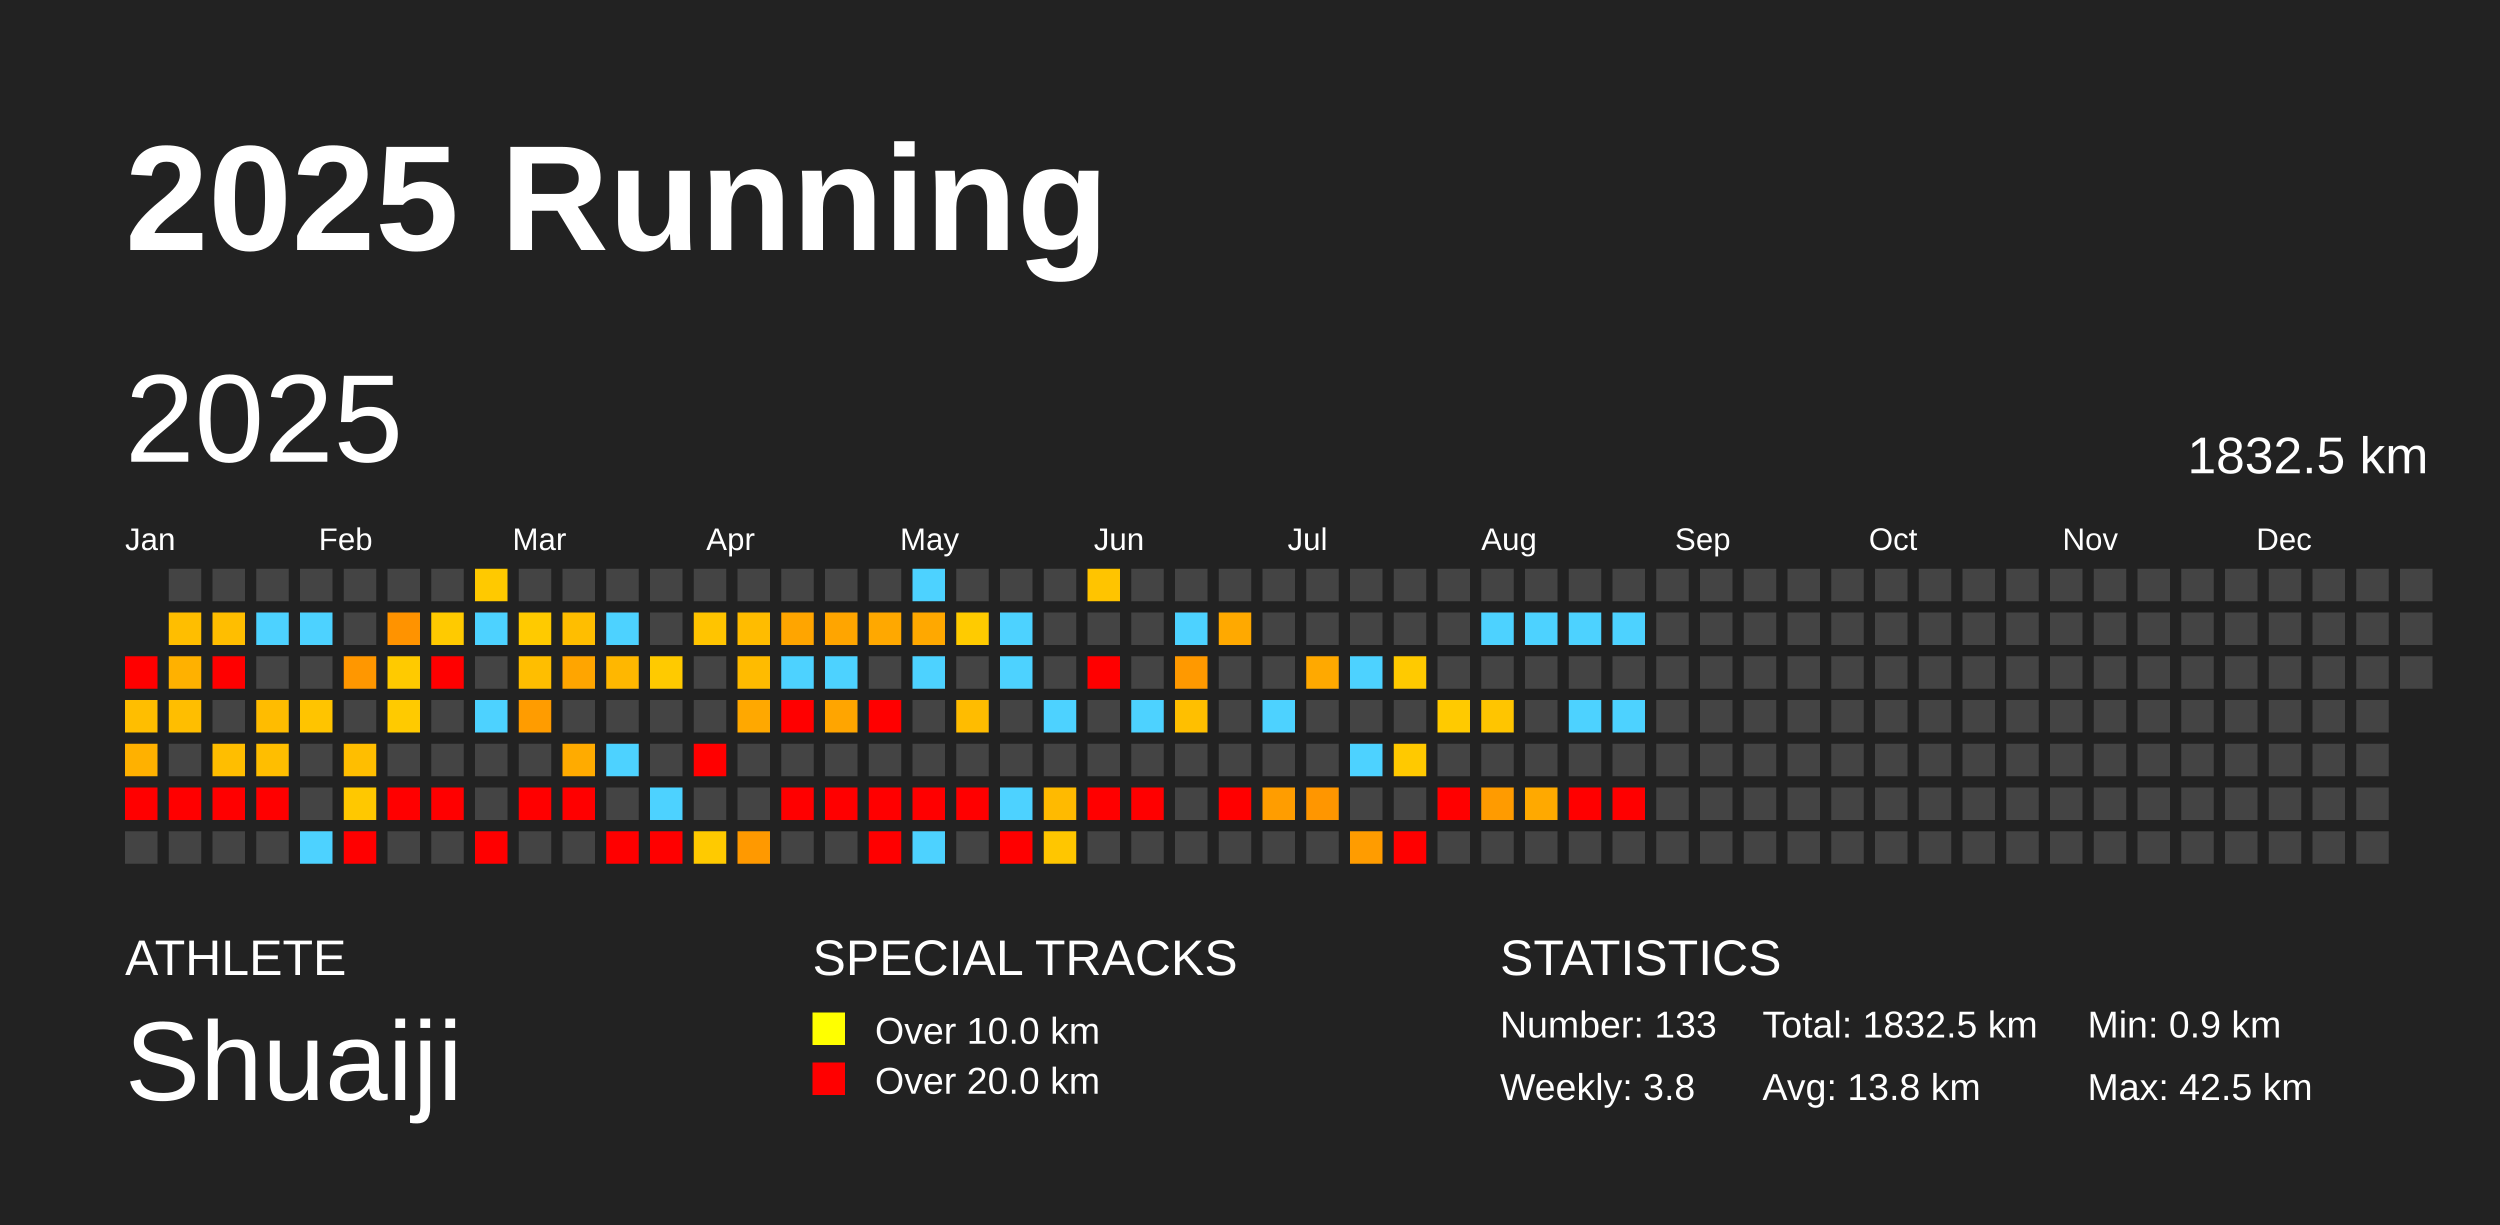
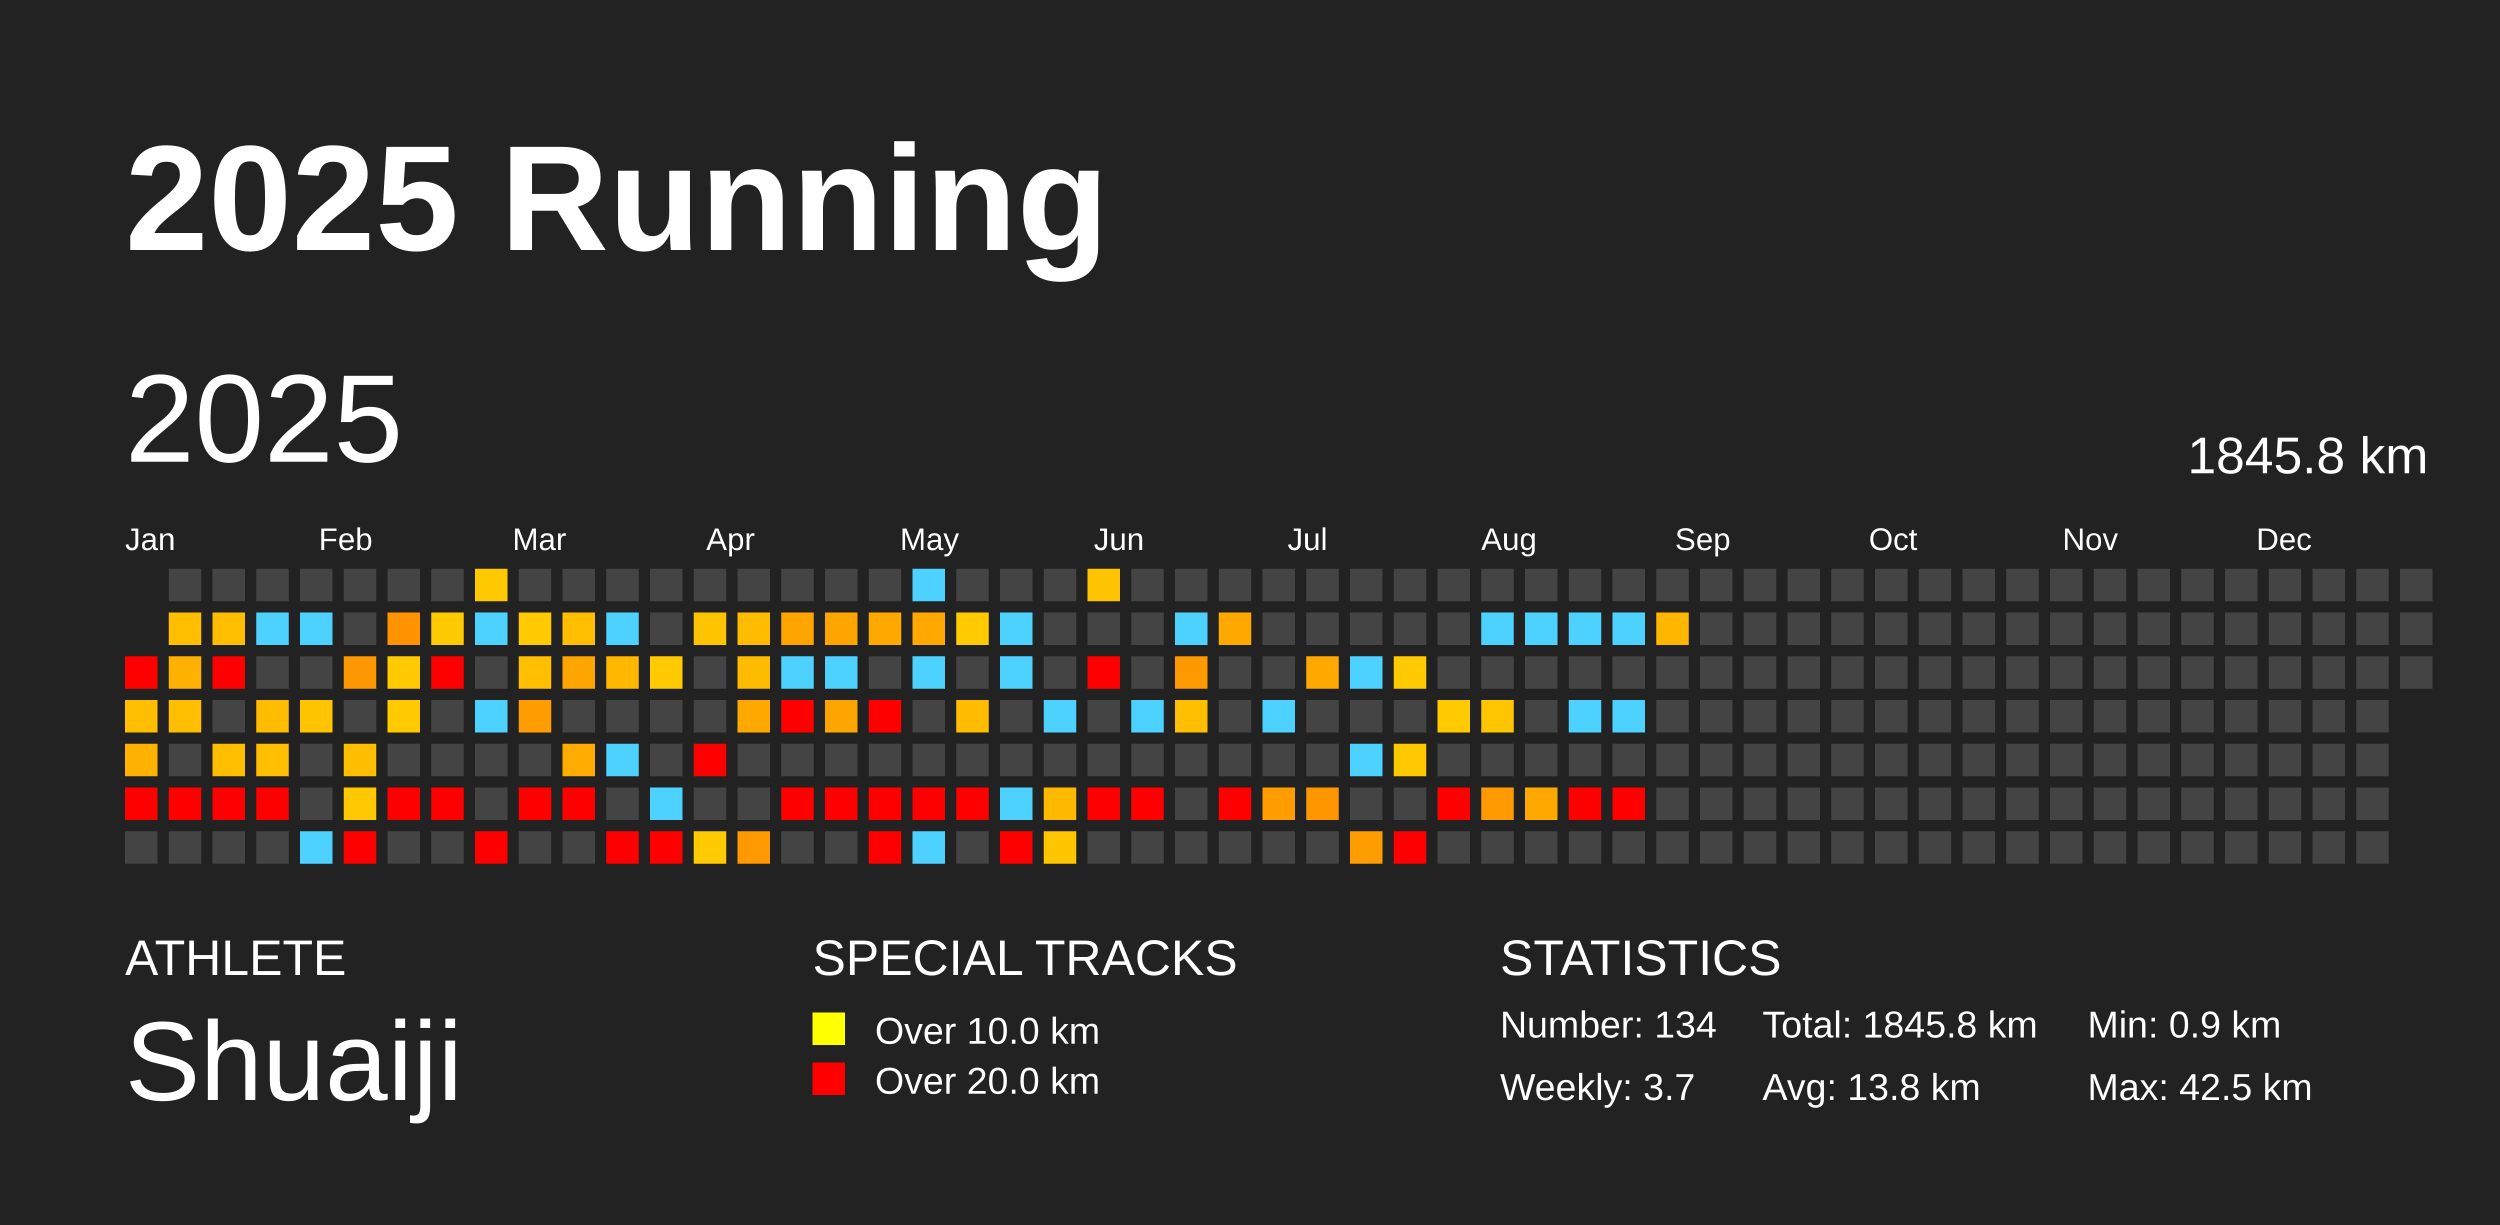
<svg xmlns="http://www.w3.org/2000/svg" baseProfile="full" height="98mm" version="1.1" viewBox="0,0,200,98" width="200mm">
  <defs />
  <rect fill="#222222" height="98" width="200" x="0" y="0" />
  <text fill="#FFFFFF" style="font-size:12px; font-family:Arial; font-weight:bold;" x="10" y="20">2025 Running</text>
  <text fill="#FFFFFF" style="font-size:4px; font-family:Arial" x="10" y="78">ATHLETE</text>
  <text fill="#FFFFFF" style="font-size:9px; font-family:Arial" x="10" y="88">Shuaiji</text>
  <text fill="#FFFFFF" style="font-size:4px; font-family:Arial" x="65" y="78">SPECIAL TRACKS</text>
  <rect fill="yellow" height="2.6" width="2.6" x="65" y="81" />
  <text fill="#FFFFFF" style="font-size:3px; font-family:Arial" x="70" y="83.5">Over 10.0 km</text>
  <rect fill="red" height="2.6" width="2.6" x="65" y="85" />
  <text fill="#FFFFFF" style="font-size:3px; font-family:Arial" x="70" y="87.5">Over 20.0 km</text>
  <text fill="#FFFFFF" style="font-size:4px; font-family:Arial" x="120" y="78">STATISTICS</text>
-   <text fill="#FFFFFF" style="font-size:3px; font-family:Arial" x="120" y="83">Number: 133</text>
-   <text fill="#FFFFFF" style="font-size:3px; font-family:Arial" x="120" y="88">Weekly: 3.8</text>
-   <text fill="#FFFFFF" style="font-size:3px; font-family:Arial" x="141" y="83">Total: 1832.5 km</text>
+   <text fill="#FFFFFF" style="font-size:3px; font-family:Arial" x="120" y="83">Number: 134</text>
+   <text fill="#FFFFFF" style="font-size:3px; font-family:Arial" x="120" y="88">Weekly: 3.7</text>
+   <text fill="#FFFFFF" style="font-size:3px; font-family:Arial" x="141" y="83">Total: 1845.8 km</text>
  <text fill="#FFFFFF" style="font-size:3px; font-family:Arial" x="141" y="88">Avg: 13.8 km</text>
  <text fill="#FFFFFF" style="font-size:3px; font-family:Arial" x="167" y="83">Min: 0.9 km</text>
  <text fill="#FFFFFF" style="font-size:3px; font-family:Arial" x="167" y="88">Max: 42.5 km</text>
  <text dominant-baseline="hanging" fill="#FFFFFF" style="font-size:10.0px; font-family:Arial;" x="10" y="30">2025</text>
-   <text dominant-baseline="hanging" fill="#FFFFFF" style="font-size:4.125px; font-family:Arial;" x="175" y="35">1832.5 km</text>
+   <text dominant-baseline="hanging" fill="#FFFFFF" style="font-size:4.125px; font-family:Arial;" x="175" y="35">1845.8 km</text>
  <text fill="#FFFFFF" style="font-size:2.5px; font-family:Arial" x="10.0" y="44">Jan</text>
  <text fill="#FFFFFF" style="font-size:2.5px; font-family:Arial" x="25.5" y="44">Feb</text>
  <text fill="#FFFFFF" style="font-size:2.5px; font-family:Arial" x="41.0" y="44">Mar</text>
  <text fill="#FFFFFF" style="font-size:2.5px; font-family:Arial" x="56.5" y="44">Apr</text>
  <text fill="#FFFFFF" style="font-size:2.5px; font-family:Arial" x="72.0" y="44">May</text>
  <text fill="#FFFFFF" style="font-size:2.5px; font-family:Arial" x="87.5" y="44">Jun</text>
  <text fill="#FFFFFF" style="font-size:2.5px; font-family:Arial" x="103.0" y="44">Jul</text>
  <text fill="#FFFFFF" style="font-size:2.5px; font-family:Arial" x="118.5" y="44">Aug</text>
  <text fill="#FFFFFF" style="font-size:2.5px; font-family:Arial" x="134.0" y="44">Sep</text>
  <text fill="#FFFFFF" style="font-size:2.5px; font-family:Arial" x="149.5" y="44">Oct</text>
  <text fill="#FFFFFF" style="font-size:2.5px; font-family:Arial" x="165.0" y="44">Nov</text>
  <text fill="#FFFFFF" style="font-size:2.5px; font-family:Arial" x="180.5" y="44">Dec</text>
  <rect fill="red" height="2.6" width="2.6" x="10.0" y="52.5" />
  <rect fill="#ffbe00" height="2.6" width="2.6" x="10.0" y="56.0" />
  <rect fill="#ffb100" height="2.6" width="2.6" x="10.0" y="59.5" />
  <rect fill="red" height="2.6" width="2.6" x="10.0" y="63.0" />
  <rect fill="#444444" height="2.6" width="2.6" x="10.0" y="66.5" />
  <rect fill="#444444" height="2.6" width="2.6" x="13.5" y="45.5" />
  <rect fill="#ffbe00" height="2.6" width="2.6" x="13.5" y="49.0" />
  <rect fill="#ffb100" height="2.6" width="2.6" x="13.5" y="52.5" />
  <rect fill="#ffbe00" height="2.6" width="2.6" x="13.5" y="56.0" />
  <rect fill="#444444" height="2.6" width="2.6" x="13.5" y="59.5" />
  <rect fill="red" height="2.6" width="2.6" x="13.5" y="63.0" />
  <rect fill="#444444" height="2.6" width="2.6" x="13.5" y="66.5" />
  <rect fill="#444444" height="2.6" width="2.6" x="17.0" y="45.5" />
  <rect fill="#ffbe00" height="2.6" width="2.6" x="17.0" y="49.0" />
  <rect fill="red" height="2.6" width="2.6" x="17.0" y="52.5" />
  <rect fill="#444444" height="2.6" width="2.6" x="17.0" y="56.0" />
  <rect fill="#ffbe00" height="2.6" width="2.6" x="17.0" y="59.5" />
  <rect fill="red" height="2.6" width="2.6" x="17.0" y="63.0" />
  <rect fill="#444444" height="2.6" width="2.6" x="17.0" y="66.5" />
  <rect fill="#444444" height="2.6" width="2.6" x="20.5" y="45.5" />
  <rect fill="#4dd2ff" height="2.6" width="2.6" x="20.5" y="49.0" />
  <rect fill="#444444" height="2.6" width="2.6" x="20.5" y="52.5" />
  <rect fill="#ffbc00" height="2.6" width="2.6" x="20.5" y="56.0" />
  <rect fill="#ffbe00" height="2.6" width="2.6" x="20.5" y="59.5" />
  <rect fill="red" height="2.6" width="2.6" x="20.5" y="63.0" />
  <rect fill="#444444" height="2.6" width="2.6" x="20.5" y="66.5" />
  <rect fill="#444444" height="2.6" width="2.6" x="24.0" y="45.5" />
  <rect fill="#4dd2ff" height="2.6" width="2.6" x="24.0" y="49.0" />
  <rect fill="#444444" height="2.6" width="2.6" x="24.0" y="52.5" />
  <rect fill="#ffc400" height="2.6" width="2.6" x="24.0" y="56.0" />
  <rect fill="#444444" height="2.6" width="2.6" x="24.0" y="59.5" />
  <rect fill="#444444" height="2.6" width="2.6" x="24.0" y="63.0" />
  <rect fill="#4dd2ff" height="2.6" width="2.6" x="24.0" y="66.5" />
  <rect fill="#444444" height="2.6" width="2.6" x="27.5" y="45.5" />
  <rect fill="#444444" height="2.6" width="2.6" x="27.5" y="49.0" />
  <rect fill="#ff9700" height="2.6" width="2.6" x="27.5" y="52.5" />
  <rect fill="#444444" height="2.6" width="2.6" x="27.5" y="56.0" />
  <rect fill="#ffbe00" height="2.6" width="2.6" x="27.5" y="59.5" />
  <rect fill="#ffc800" height="2.6" width="2.6" x="27.5" y="63.0" />
  <rect fill="red" height="2.6" width="2.6" x="27.5" y="66.5" />
  <rect fill="#444444" height="2.6" width="2.6" x="31.0" y="45.5" />
  <rect fill="#ff9300" height="2.6" width="2.6" x="31.0" y="49.0" />
  <rect fill="#ffca00" height="2.6" width="2.6" x="31.0" y="52.5" />
  <rect fill="#ffca00" height="2.6" width="2.6" x="31.0" y="56.0" />
  <rect fill="#444444" height="2.6" width="2.6" x="31.0" y="59.5" />
  <rect fill="red" height="2.6" width="2.6" x="31.0" y="63.0" />
  <rect fill="#444444" height="2.6" width="2.6" x="31.0" y="66.5" />
  <rect fill="#444444" height="2.6" width="2.6" x="34.5" y="45.5" />
  <rect fill="#ffca00" height="2.6" width="2.6" x="34.5" y="49.0" />
  <rect fill="red" height="2.6" width="2.6" x="34.5" y="52.5" />
  <rect fill="#444444" height="2.6" width="2.6" x="34.5" y="56.0" />
  <rect fill="#444444" height="2.6" width="2.6" x="34.5" y="59.5" />
  <rect fill="red" height="2.6" width="2.6" x="34.5" y="63.0" />
  <rect fill="#444444" height="2.6" width="2.6" x="34.5" y="66.5" />
  <rect fill="#ffc900" height="2.6" width="2.6" x="38.0" y="45.5" />
  <rect fill="#4dd2ff" height="2.6" width="2.6" x="38.0" y="49.0" />
  <rect fill="#444444" height="2.6" width="2.6" x="38.0" y="52.5" />
  <rect fill="#4dd2ff" height="2.6" width="2.6" x="38.0" y="56.0" />
  <rect fill="#444444" height="2.6" width="2.6" x="38.0" y="59.5" />
  <rect fill="#444444" height="2.6" width="2.6" x="38.0" y="63.0" />
  <rect fill="red" height="2.6" width="2.6" x="38.0" y="66.5" />
  <rect fill="#444444" height="2.6" width="2.6" x="41.5" y="45.5" />
  <rect fill="#ffca00" height="2.6" width="2.6" x="41.5" y="49.0" />
  <rect fill="#ffbe00" height="2.6" width="2.6" x="41.5" y="52.5" />
  <rect fill="#ff9c00" height="2.6" width="2.6" x="41.5" y="56.0" />
  <rect fill="#444444" height="2.6" width="2.6" x="41.5" y="59.5" />
  <rect fill="red" height="2.6" width="2.6" x="41.5" y="63.0" />
  <rect fill="#444444" height="2.6" width="2.6" x="41.5" y="66.5" />
  <rect fill="#444444" height="2.6" width="2.6" x="45.0" y="45.5" />
  <rect fill="#ffbe00" height="2.6" width="2.6" x="45.0" y="49.0" />
  <rect fill="#ffa500" height="2.6" width="2.6" x="45.0" y="52.5" />
  <rect fill="#444444" height="2.6" width="2.6" x="45.0" y="56.0" />
  <rect fill="#ffab00" height="2.6" width="2.6" x="45.0" y="59.5" />
  <rect fill="red" height="2.6" width="2.6" x="45.0" y="63.0" />
  <rect fill="#444444" height="2.6" width="2.6" x="45.0" y="66.5" />
  <rect fill="#444444" height="2.6" width="2.6" x="48.5" y="45.5" />
  <rect fill="#4dd2ff" height="2.6" width="2.6" x="48.5" y="49.0" />
  <rect fill="#ffb700" height="2.6" width="2.6" x="48.5" y="52.5" />
  <rect fill="#444444" height="2.6" width="2.6" x="48.5" y="56.0" />
  <rect fill="#4dd2ff" height="2.6" width="2.6" x="48.5" y="59.5" />
  <rect fill="#444444" height="2.6" width="2.6" x="48.5" y="63.0" />
  <rect fill="red" height="2.6" width="2.6" x="48.5" y="66.5" />
  <rect fill="#444444" height="2.6" width="2.6" x="52.0" y="45.5" />
  <rect fill="#444444" height="2.6" width="2.6" x="52.0" y="49.0" />
  <rect fill="#ffca00" height="2.6" width="2.6" x="52.0" y="52.5" />
  <rect fill="#444444" height="2.6" width="2.6" x="52.0" y="56.0" />
  <rect fill="#444444" height="2.6" width="2.6" x="52.0" y="59.5" />
  <rect fill="#4dd2ff" height="2.6" width="2.6" x="52.0" y="63.0" />
  <rect fill="red" height="2.6" width="2.6" x="52.0" y="66.5" />
  <rect fill="#444444" height="2.6" width="2.6" x="55.5" y="45.5" />
  <rect fill="#ffc400" height="2.6" width="2.6" x="55.5" y="49.0" />
  <rect fill="#444444" height="2.6" width="2.6" x="55.5" y="52.5" />
  <rect fill="#444444" height="2.6" width="2.6" x="55.5" y="56.0" />
  <rect fill="red" height="2.6" width="2.6" x="55.5" y="59.5" />
  <rect fill="#444444" height="2.6" width="2.6" x="55.5" y="63.0" />
  <rect fill="#ffca00" height="2.6" width="2.6" x="55.5" y="66.5" />
  <rect fill="#444444" height="2.6" width="2.6" x="59.0" y="45.5" />
  <rect fill="#ffbc00" height="2.6" width="2.6" x="59.0" y="49.0" />
  <rect fill="#ffbb00" height="2.6" width="2.6" x="59.0" y="52.5" />
  <rect fill="#ffa800" height="2.6" width="2.6" x="59.0" y="56.0" />
  <rect fill="#444444" height="2.6" width="2.6" x="59.0" y="59.5" />
  <rect fill="#444444" height="2.6" width="2.6" x="59.0" y="63.0" />
  <rect fill="#ff9900" height="2.6" width="2.6" x="59.0" y="66.5" />
  <rect fill="#444444" height="2.6" width="2.6" x="62.5" y="45.5" />
  <rect fill="#ffa500" height="2.6" width="2.6" x="62.5" y="49.0" />
  <rect fill="#4dd2ff" height="2.6" width="2.6" x="62.5" y="52.5" />
  <rect fill="red" height="2.6" width="2.6" x="62.5" y="56.0" />
  <rect fill="#444444" height="2.6" width="2.6" x="62.5" y="59.5" />
  <rect fill="red" height="2.6" width="2.6" x="62.5" y="63.0" />
  <rect fill="#444444" height="2.6" width="2.6" x="62.5" y="66.5" />
  <rect fill="#444444" height="2.6" width="2.6" x="66.0" y="45.5" />
  <rect fill="#ffa500" height="2.6" width="2.6" x="66.0" y="49.0" />
  <rect fill="#4dd2ff" height="2.6" width="2.6" x="66.0" y="52.5" />
  <rect fill="#ffa500" height="2.6" width="2.6" x="66.0" y="56.0" />
  <rect fill="#444444" height="2.6" width="2.6" x="66.0" y="59.5" />
  <rect fill="red" height="2.6" width="2.6" x="66.0" y="63.0" />
  <rect fill="#444444" height="2.6" width="2.6" x="66.0" y="66.5" />
  <rect fill="#444444" height="2.6" width="2.6" x="69.5" y="45.5" />
  <rect fill="#ffa800" height="2.6" width="2.6" x="69.5" y="49.0" />
  <rect fill="#444444" height="2.6" width="2.6" x="69.5" y="52.5" />
  <rect fill="red" height="2.6" width="2.6" x="69.5" y="56.0" />
  <rect fill="#444444" height="2.6" width="2.6" x="69.5" y="59.5" />
  <rect fill="red" height="2.6" width="2.6" x="69.5" y="63.0" />
  <rect fill="red" height="2.6" width="2.6" x="69.5" y="66.5" />
  <rect fill="#4dd2ff" height="2.6" width="2.6" x="73.0" y="45.5" />
  <rect fill="#ffa800" height="2.6" width="2.6" x="73.0" y="49.0" />
  <rect fill="#4dd2ff" height="2.6" width="2.6" x="73.0" y="52.5" />
  <rect fill="#444444" height="2.6" width="2.6" x="73.0" y="56.0" />
  <rect fill="#444444" height="2.6" width="2.6" x="73.0" y="59.5" />
  <rect fill="red" height="2.6" width="2.6" x="73.0" y="63.0" />
  <rect fill="#4dd2ff" height="2.6" width="2.6" x="73.0" y="66.5" />
  <rect fill="#444444" height="2.6" width="2.6" x="76.5" y="45.5" />
  <rect fill="#ffcb00" height="2.6" width="2.6" x="76.5" y="49.0" />
  <rect fill="#444444" height="2.6" width="2.6" x="76.5" y="52.5" />
  <rect fill="#ffbc00" height="2.6" width="2.6" x="76.5" y="56.0" />
  <rect fill="#444444" height="2.6" width="2.6" x="76.5" y="59.5" />
  <rect fill="red" height="2.6" width="2.6" x="76.5" y="63.0" />
  <rect fill="#444444" height="2.6" width="2.6" x="76.5" y="66.5" />
  <rect fill="#444444" height="2.6" width="2.6" x="80.0" y="45.5" />
  <rect fill="#4dd2ff" height="2.6" width="2.6" x="80.0" y="49.0" />
  <rect fill="#4dd2ff" height="2.6" width="2.6" x="80.0" y="52.5" />
  <rect fill="#444444" height="2.6" width="2.6" x="80.0" y="56.0" />
  <rect fill="#444444" height="2.6" width="2.6" x="80.0" y="59.5" />
  <rect fill="#4dd2ff" height="2.6" width="2.6" x="80.0" y="63.0" />
  <rect fill="red" height="2.6" width="2.6" x="80.0" y="66.5" />
  <rect fill="#444444" height="2.6" width="2.6" x="83.5" y="45.5" />
  <rect fill="#444444" height="2.6" width="2.6" x="83.5" y="49.0" />
  <rect fill="#444444" height="2.6" width="2.6" x="83.5" y="52.5" />
  <rect fill="#4dd2ff" height="2.6" width="2.6" x="83.5" y="56.0" />
  <rect fill="#444444" height="2.6" width="2.6" x="83.5" y="59.5" />
  <rect fill="#ffba00" height="2.6" width="2.6" x="83.5" y="63.0" />
  <rect fill="#ffc600" height="2.6" width="2.6" x="83.5" y="66.5" />
  <rect fill="#ffc400" height="2.6" width="2.6" x="87.0" y="45.5" />
  <rect fill="#444444" height="2.6" width="2.6" x="87.0" y="49.0" />
  <rect fill="red" height="2.6" width="2.6" x="87.0" y="52.5" />
  <rect fill="#444444" height="2.6" width="2.6" x="87.0" y="56.0" />
  <rect fill="#444444" height="2.6" width="2.6" x="87.0" y="59.5" />
  <rect fill="red" height="2.6" width="2.6" x="87.0" y="63.0" />
  <rect fill="#444444" height="2.6" width="2.6" x="87.0" y="66.5" />
  <rect fill="#444444" height="2.6" width="2.6" x="90.5" y="45.5" />
  <rect fill="#444444" height="2.6" width="2.6" x="90.5" y="49.0" />
  <rect fill="#444444" height="2.6" width="2.6" x="90.5" y="52.5" />
  <rect fill="#4dd2ff" height="2.6" width="2.6" x="90.5" y="56.0" />
  <rect fill="#444444" height="2.6" width="2.6" x="90.5" y="59.5" />
  <rect fill="red" height="2.6" width="2.6" x="90.5" y="63.0" />
  <rect fill="#444444" height="2.6" width="2.6" x="90.5" y="66.5" />
  <rect fill="#444444" height="2.6" width="2.6" x="94.0" y="45.5" />
  <rect fill="#4dd2ff" height="2.6" width="2.6" x="94.0" y="49.0" />
  <rect fill="#ff9900" height="2.6" width="2.6" x="94.0" y="52.5" />
  <rect fill="#ffbf00" height="2.6" width="2.6" x="94.0" y="56.0" />
  <rect fill="#444444" height="2.6" width="2.6" x="94.0" y="59.5" />
  <rect fill="#444444" height="2.6" width="2.6" x="94.0" y="63.0" />
  <rect fill="#444444" height="2.6" width="2.6" x="94.0" y="66.5" />
  <rect fill="#444444" height="2.6" width="2.6" x="97.5" y="45.5" />
  <rect fill="#ffa900" height="2.6" width="2.6" x="97.5" y="49.0" />
  <rect fill="#444444" height="2.6" width="2.6" x="97.5" y="52.5" />
  <rect fill="#444444" height="2.6" width="2.6" x="97.5" y="56.0" />
  <rect fill="#444444" height="2.6" width="2.6" x="97.5" y="59.5" />
  <rect fill="red" height="2.6" width="2.6" x="97.5" y="63.0" />
  <rect fill="#444444" height="2.6" width="2.6" x="97.5" y="66.5" />
  <rect fill="#444444" height="2.6" width="2.6" x="101.0" y="45.5" />
  <rect fill="#444444" height="2.6" width="2.6" x="101.0" y="49.0" />
  <rect fill="#444444" height="2.6" width="2.6" x="101.0" y="52.5" />
  <rect fill="#4dd2ff" height="2.6" width="2.6" x="101.0" y="56.0" />
  <rect fill="#444444" height="2.6" width="2.6" x="101.0" y="59.5" />
  <rect fill="#ff9d00" height="2.6" width="2.6" x="101.0" y="63.0" />
  <rect fill="#444444" height="2.6" width="2.6" x="101.0" y="66.5" />
  <rect fill="#444444" height="2.6" width="2.6" x="104.5" y="45.5" />
  <rect fill="#444444" height="2.6" width="2.6" x="104.5" y="49.0" />
  <rect fill="#ffa900" height="2.6" width="2.6" x="104.5" y="52.5" />
  <rect fill="#444444" height="2.6" width="2.6" x="104.5" y="56.0" />
  <rect fill="#444444" height="2.6" width="2.6" x="104.5" y="59.5" />
  <rect fill="#ff9600" height="2.6" width="2.6" x="104.5" y="63.0" />
  <rect fill="#444444" height="2.6" width="2.6" x="104.5" y="66.5" />
  <rect fill="#444444" height="2.6" width="2.6" x="108.0" y="45.5" />
  <rect fill="#444444" height="2.6" width="2.6" x="108.0" y="49.0" />
  <rect fill="#4dd2ff" height="2.6" width="2.6" x="108.0" y="52.5" />
  <rect fill="#444444" height="2.6" width="2.6" x="108.0" y="56.0" />
  <rect fill="#4dd2ff" height="2.6" width="2.6" x="108.0" y="59.5" />
  <rect fill="#444444" height="2.6" width="2.6" x="108.0" y="63.0" />
  <rect fill="#ff9c00" height="2.6" width="2.6" x="108.0" y="66.5" />
  <rect fill="#444444" height="2.6" width="2.6" x="111.5" y="45.5" />
  <rect fill="#444444" height="2.6" width="2.6" x="111.5" y="49.0" />
  <rect fill="#ffca00" height="2.6" width="2.6" x="111.5" y="52.5" />
  <rect fill="#444444" height="2.6" width="2.6" x="111.5" y="56.0" />
  <rect fill="#ffc900" height="2.6" width="2.6" x="111.5" y="59.5" />
  <rect fill="#444444" height="2.6" width="2.6" x="111.5" y="63.0" />
  <rect fill="red" height="2.6" width="2.6" x="111.5" y="66.5" />
  <rect fill="#444444" height="2.6" width="2.6" x="115.0" y="45.5" />
  <rect fill="#444444" height="2.6" width="2.6" x="115.0" y="49.0" />
  <rect fill="#444444" height="2.6" width="2.6" x="115.0" y="52.5" />
  <rect fill="#ffca00" height="2.6" width="2.6" x="115.0" y="56.0" />
  <rect fill="#444444" height="2.6" width="2.6" x="115.0" y="59.5" />
  <rect fill="red" height="2.6" width="2.6" x="115.0" y="63.0" />
  <rect fill="#444444" height="2.6" width="2.6" x="115.0" y="66.5" />
  <rect fill="#444444" height="2.6" width="2.6" x="118.5" y="45.5" />
  <rect fill="#4dd2ff" height="2.6" width="2.6" x="118.5" y="49.0" />
  <rect fill="#444444" height="2.6" width="2.6" x="118.5" y="52.5" />
  <rect fill="#ffc500" height="2.6" width="2.6" x="118.5" y="56.0" />
  <rect fill="#444444" height="2.6" width="2.6" x="118.5" y="59.5" />
  <rect fill="#ff9b00" height="2.6" width="2.6" x="118.5" y="63.0" />
  <rect fill="#444444" height="2.6" width="2.6" x="118.5" y="66.5" />
  <rect fill="#444444" height="2.6" width="2.6" x="122.0" y="45.5" />
  <rect fill="#4dd2ff" height="2.6" width="2.6" x="122.0" y="49.0" />
  <rect fill="#444444" height="2.6" width="2.6" x="122.0" y="52.5" />
  <rect fill="#444444" height="2.6" width="2.6" x="122.0" y="56.0" />
  <rect fill="#444444" height="2.6" width="2.6" x="122.0" y="59.5" />
  <rect fill="#ffa900" height="2.6" width="2.6" x="122.0" y="63.0" />
  <rect fill="#444444" height="2.6" width="2.6" x="122.0" y="66.5" />
  <rect fill="#444444" height="2.6" width="2.6" x="125.5" y="45.5" />
  <rect fill="#4dd2ff" height="2.6" width="2.6" x="125.5" y="49.0" />
  <rect fill="#444444" height="2.6" width="2.6" x="125.5" y="52.5" />
  <rect fill="#4dd2ff" height="2.6" width="2.6" x="125.5" y="56.0" />
  <rect fill="#444444" height="2.6" width="2.6" x="125.5" y="59.5" />
  <rect fill="red" height="2.6" width="2.6" x="125.5" y="63.0" />
  <rect fill="#444444" height="2.6" width="2.6" x="125.5" y="66.5" />
  <rect fill="#444444" height="2.6" width="2.6" x="129.0" y="45.5" />
  <rect fill="#4dd2ff" height="2.6" width="2.6" x="129.0" y="49.0" />
  <rect fill="#444444" height="2.6" width="2.6" x="129.0" y="52.5" />
  <rect fill="#4dd2ff" height="2.6" width="2.6" x="129.0" y="56.0" />
  <rect fill="#444444" height="2.6" width="2.6" x="129.0" y="59.5" />
  <rect fill="red" height="2.6" width="2.6" x="129.0" y="63.0" />
  <rect fill="#444444" height="2.6" width="2.6" x="129.0" y="66.5" />
  <rect fill="#444444" height="2.6" width="2.6" x="132.5" y="45.5" />
-   <rect fill="#444444" height="2.6" width="2.6" x="132.5" y="49.0" />
+   <rect fill="#ffb600" height="2.6" width="2.6" x="132.5" y="49.0" />
  <rect fill="#444444" height="2.6" width="2.6" x="132.5" y="52.5" />
  <rect fill="#444444" height="2.6" width="2.6" x="132.5" y="56.0" />
  <rect fill="#444444" height="2.6" width="2.6" x="132.5" y="59.5" />
  <rect fill="#444444" height="2.6" width="2.6" x="132.5" y="63.0" />
  <rect fill="#444444" height="2.6" width="2.6" x="132.5" y="66.5" />
  <rect fill="#444444" height="2.6" width="2.6" x="136.0" y="45.5" />
  <rect fill="#444444" height="2.6" width="2.6" x="136.0" y="49.0" />
  <rect fill="#444444" height="2.6" width="2.6" x="136.0" y="52.5" />
  <rect fill="#444444" height="2.6" width="2.6" x="136.0" y="56.0" />
  <rect fill="#444444" height="2.6" width="2.6" x="136.0" y="59.5" />
  <rect fill="#444444" height="2.6" width="2.6" x="136.0" y="63.0" />
  <rect fill="#444444" height="2.6" width="2.6" x="136.0" y="66.5" />
  <rect fill="#444444" height="2.6" width="2.6" x="139.5" y="45.5" />
  <rect fill="#444444" height="2.6" width="2.6" x="139.5" y="49.0" />
  <rect fill="#444444" height="2.6" width="2.6" x="139.5" y="52.5" />
  <rect fill="#444444" height="2.6" width="2.6" x="139.5" y="56.0" />
  <rect fill="#444444" height="2.6" width="2.6" x="139.5" y="59.5" />
  <rect fill="#444444" height="2.6" width="2.6" x="139.5" y="63.0" />
  <rect fill="#444444" height="2.6" width="2.6" x="139.5" y="66.5" />
  <rect fill="#444444" height="2.6" width="2.6" x="143.0" y="45.5" />
  <rect fill="#444444" height="2.6" width="2.6" x="143.0" y="49.0" />
  <rect fill="#444444" height="2.6" width="2.6" x="143.0" y="52.5" />
  <rect fill="#444444" height="2.6" width="2.6" x="143.0" y="56.0" />
  <rect fill="#444444" height="2.6" width="2.6" x="143.0" y="59.5" />
  <rect fill="#444444" height="2.6" width="2.6" x="143.0" y="63.0" />
  <rect fill="#444444" height="2.6" width="2.6" x="143.0" y="66.5" />
  <rect fill="#444444" height="2.6" width="2.6" x="146.5" y="45.5" />
  <rect fill="#444444" height="2.6" width="2.6" x="146.5" y="49.0" />
  <rect fill="#444444" height="2.6" width="2.6" x="146.5" y="52.5" />
  <rect fill="#444444" height="2.6" width="2.6" x="146.5" y="56.0" />
  <rect fill="#444444" height="2.6" width="2.6" x="146.5" y="59.5" />
  <rect fill="#444444" height="2.6" width="2.6" x="146.5" y="63.0" />
  <rect fill="#444444" height="2.6" width="2.6" x="146.5" y="66.5" />
  <rect fill="#444444" height="2.6" width="2.6" x="150.0" y="45.5" />
  <rect fill="#444444" height="2.6" width="2.6" x="150.0" y="49.0" />
  <rect fill="#444444" height="2.6" width="2.6" x="150.0" y="52.5" />
  <rect fill="#444444" height="2.6" width="2.6" x="150.0" y="56.0" />
  <rect fill="#444444" height="2.6" width="2.6" x="150.0" y="59.5" />
  <rect fill="#444444" height="2.6" width="2.6" x="150.0" y="63.0" />
  <rect fill="#444444" height="2.6" width="2.6" x="150.0" y="66.5" />
  <rect fill="#444444" height="2.6" width="2.6" x="153.5" y="45.5" />
  <rect fill="#444444" height="2.6" width="2.6" x="153.5" y="49.0" />
  <rect fill="#444444" height="2.6" width="2.6" x="153.5" y="52.5" />
  <rect fill="#444444" height="2.6" width="2.6" x="153.5" y="56.0" />
  <rect fill="#444444" height="2.6" width="2.6" x="153.5" y="59.5" />
  <rect fill="#444444" height="2.6" width="2.6" x="153.5" y="63.0" />
  <rect fill="#444444" height="2.6" width="2.6" x="153.5" y="66.5" />
  <rect fill="#444444" height="2.6" width="2.6" x="157.0" y="45.5" />
  <rect fill="#444444" height="2.6" width="2.6" x="157.0" y="49.0" />
  <rect fill="#444444" height="2.6" width="2.6" x="157.0" y="52.5" />
  <rect fill="#444444" height="2.6" width="2.6" x="157.0" y="56.0" />
  <rect fill="#444444" height="2.6" width="2.6" x="157.0" y="59.5" />
  <rect fill="#444444" height="2.6" width="2.6" x="157.0" y="63.0" />
  <rect fill="#444444" height="2.6" width="2.6" x="157.0" y="66.5" />
  <rect fill="#444444" height="2.6" width="2.6" x="160.5" y="45.5" />
  <rect fill="#444444" height="2.6" width="2.6" x="160.5" y="49.0" />
  <rect fill="#444444" height="2.6" width="2.6" x="160.5" y="52.5" />
  <rect fill="#444444" height="2.6" width="2.6" x="160.5" y="56.0" />
  <rect fill="#444444" height="2.6" width="2.6" x="160.5" y="59.5" />
  <rect fill="#444444" height="2.6" width="2.6" x="160.5" y="63.0" />
  <rect fill="#444444" height="2.6" width="2.6" x="160.5" y="66.5" />
  <rect fill="#444444" height="2.6" width="2.6" x="164.0" y="45.5" />
  <rect fill="#444444" height="2.6" width="2.6" x="164.0" y="49.0" />
  <rect fill="#444444" height="2.6" width="2.6" x="164.0" y="52.5" />
  <rect fill="#444444" height="2.6" width="2.6" x="164.0" y="56.0" />
  <rect fill="#444444" height="2.6" width="2.6" x="164.0" y="59.5" />
  <rect fill="#444444" height="2.6" width="2.6" x="164.0" y="63.0" />
  <rect fill="#444444" height="2.6" width="2.6" x="164.0" y="66.5" />
  <rect fill="#444444" height="2.6" width="2.6" x="167.5" y="45.5" />
  <rect fill="#444444" height="2.6" width="2.6" x="167.5" y="49.0" />
  <rect fill="#444444" height="2.6" width="2.6" x="167.5" y="52.5" />
  <rect fill="#444444" height="2.6" width="2.6" x="167.5" y="56.0" />
  <rect fill="#444444" height="2.6" width="2.6" x="167.5" y="59.5" />
  <rect fill="#444444" height="2.6" width="2.6" x="167.5" y="63.0" />
  <rect fill="#444444" height="2.6" width="2.6" x="167.5" y="66.5" />
  <rect fill="#444444" height="2.6" width="2.6" x="171.0" y="45.5" />
  <rect fill="#444444" height="2.6" width="2.6" x="171.0" y="49.0" />
  <rect fill="#444444" height="2.6" width="2.6" x="171.0" y="52.5" />
  <rect fill="#444444" height="2.6" width="2.6" x="171.0" y="56.0" />
  <rect fill="#444444" height="2.6" width="2.6" x="171.0" y="59.5" />
  <rect fill="#444444" height="2.6" width="2.6" x="171.0" y="63.0" />
  <rect fill="#444444" height="2.6" width="2.6" x="171.0" y="66.5" />
  <rect fill="#444444" height="2.6" width="2.6" x="174.5" y="45.5" />
  <rect fill="#444444" height="2.6" width="2.6" x="174.5" y="49.0" />
  <rect fill="#444444" height="2.6" width="2.6" x="174.5" y="52.5" />
  <rect fill="#444444" height="2.6" width="2.6" x="174.5" y="56.0" />
  <rect fill="#444444" height="2.6" width="2.6" x="174.5" y="59.5" />
  <rect fill="#444444" height="2.6" width="2.6" x="174.5" y="63.0" />
  <rect fill="#444444" height="2.6" width="2.6" x="174.5" y="66.5" />
  <rect fill="#444444" height="2.6" width="2.6" x="178.0" y="45.5" />
  <rect fill="#444444" height="2.6" width="2.6" x="178.0" y="49.0" />
  <rect fill="#444444" height="2.6" width="2.6" x="178.0" y="52.5" />
  <rect fill="#444444" height="2.6" width="2.6" x="178.0" y="56.0" />
  <rect fill="#444444" height="2.6" width="2.6" x="178.0" y="59.5" />
  <rect fill="#444444" height="2.6" width="2.6" x="178.0" y="63.0" />
  <rect fill="#444444" height="2.6" width="2.6" x="178.0" y="66.5" />
  <rect fill="#444444" height="2.6" width="2.6" x="181.5" y="45.5" />
  <rect fill="#444444" height="2.6" width="2.6" x="181.5" y="49.0" />
  <rect fill="#444444" height="2.6" width="2.6" x="181.5" y="52.5" />
  <rect fill="#444444" height="2.6" width="2.6" x="181.5" y="56.0" />
  <rect fill="#444444" height="2.6" width="2.6" x="181.5" y="59.5" />
  <rect fill="#444444" height="2.6" width="2.6" x="181.5" y="63.0" />
  <rect fill="#444444" height="2.6" width="2.6" x="181.5" y="66.5" />
  <rect fill="#444444" height="2.6" width="2.6" x="185.0" y="45.5" />
  <rect fill="#444444" height="2.6" width="2.6" x="185.0" y="49.0" />
  <rect fill="#444444" height="2.6" width="2.6" x="185.0" y="52.5" />
  <rect fill="#444444" height="2.6" width="2.6" x="185.0" y="56.0" />
  <rect fill="#444444" height="2.6" width="2.6" x="185.0" y="59.5" />
  <rect fill="#444444" height="2.6" width="2.6" x="185.0" y="63.0" />
  <rect fill="#444444" height="2.6" width="2.6" x="185.0" y="66.5" />
  <rect fill="#444444" height="2.6" width="2.6" x="188.5" y="45.5" />
  <rect fill="#444444" height="2.6" width="2.6" x="188.5" y="49.0" />
  <rect fill="#444444" height="2.6" width="2.6" x="188.5" y="52.5" />
  <rect fill="#444444" height="2.6" width="2.6" x="188.5" y="56.0" />
  <rect fill="#444444" height="2.6" width="2.6" x="188.5" y="59.5" />
  <rect fill="#444444" height="2.6" width="2.6" x="188.5" y="63.0" />
  <rect fill="#444444" height="2.6" width="2.6" x="188.5" y="66.5" />
  <rect fill="#444444" height="2.6" width="2.6" x="192.0" y="45.5" />
  <rect fill="#444444" height="2.6" width="2.6" x="192.0" y="49.0" />
  <rect fill="#444444" height="2.6" width="2.6" x="192.0" y="52.5" />
</svg>
